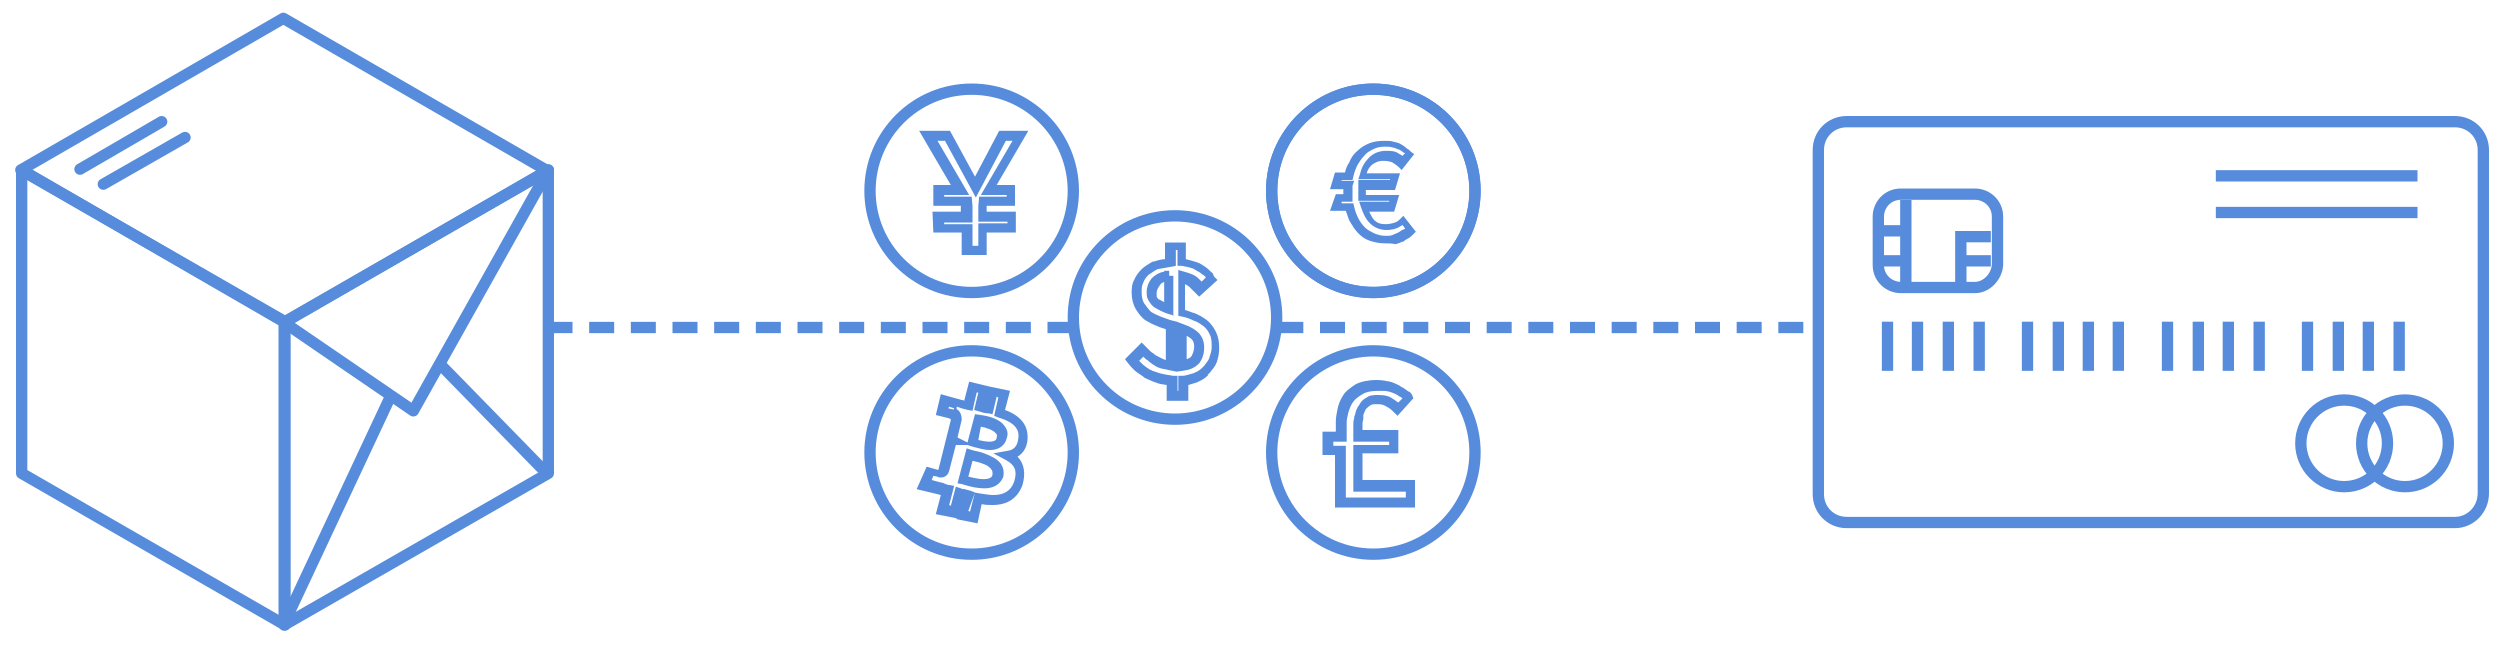
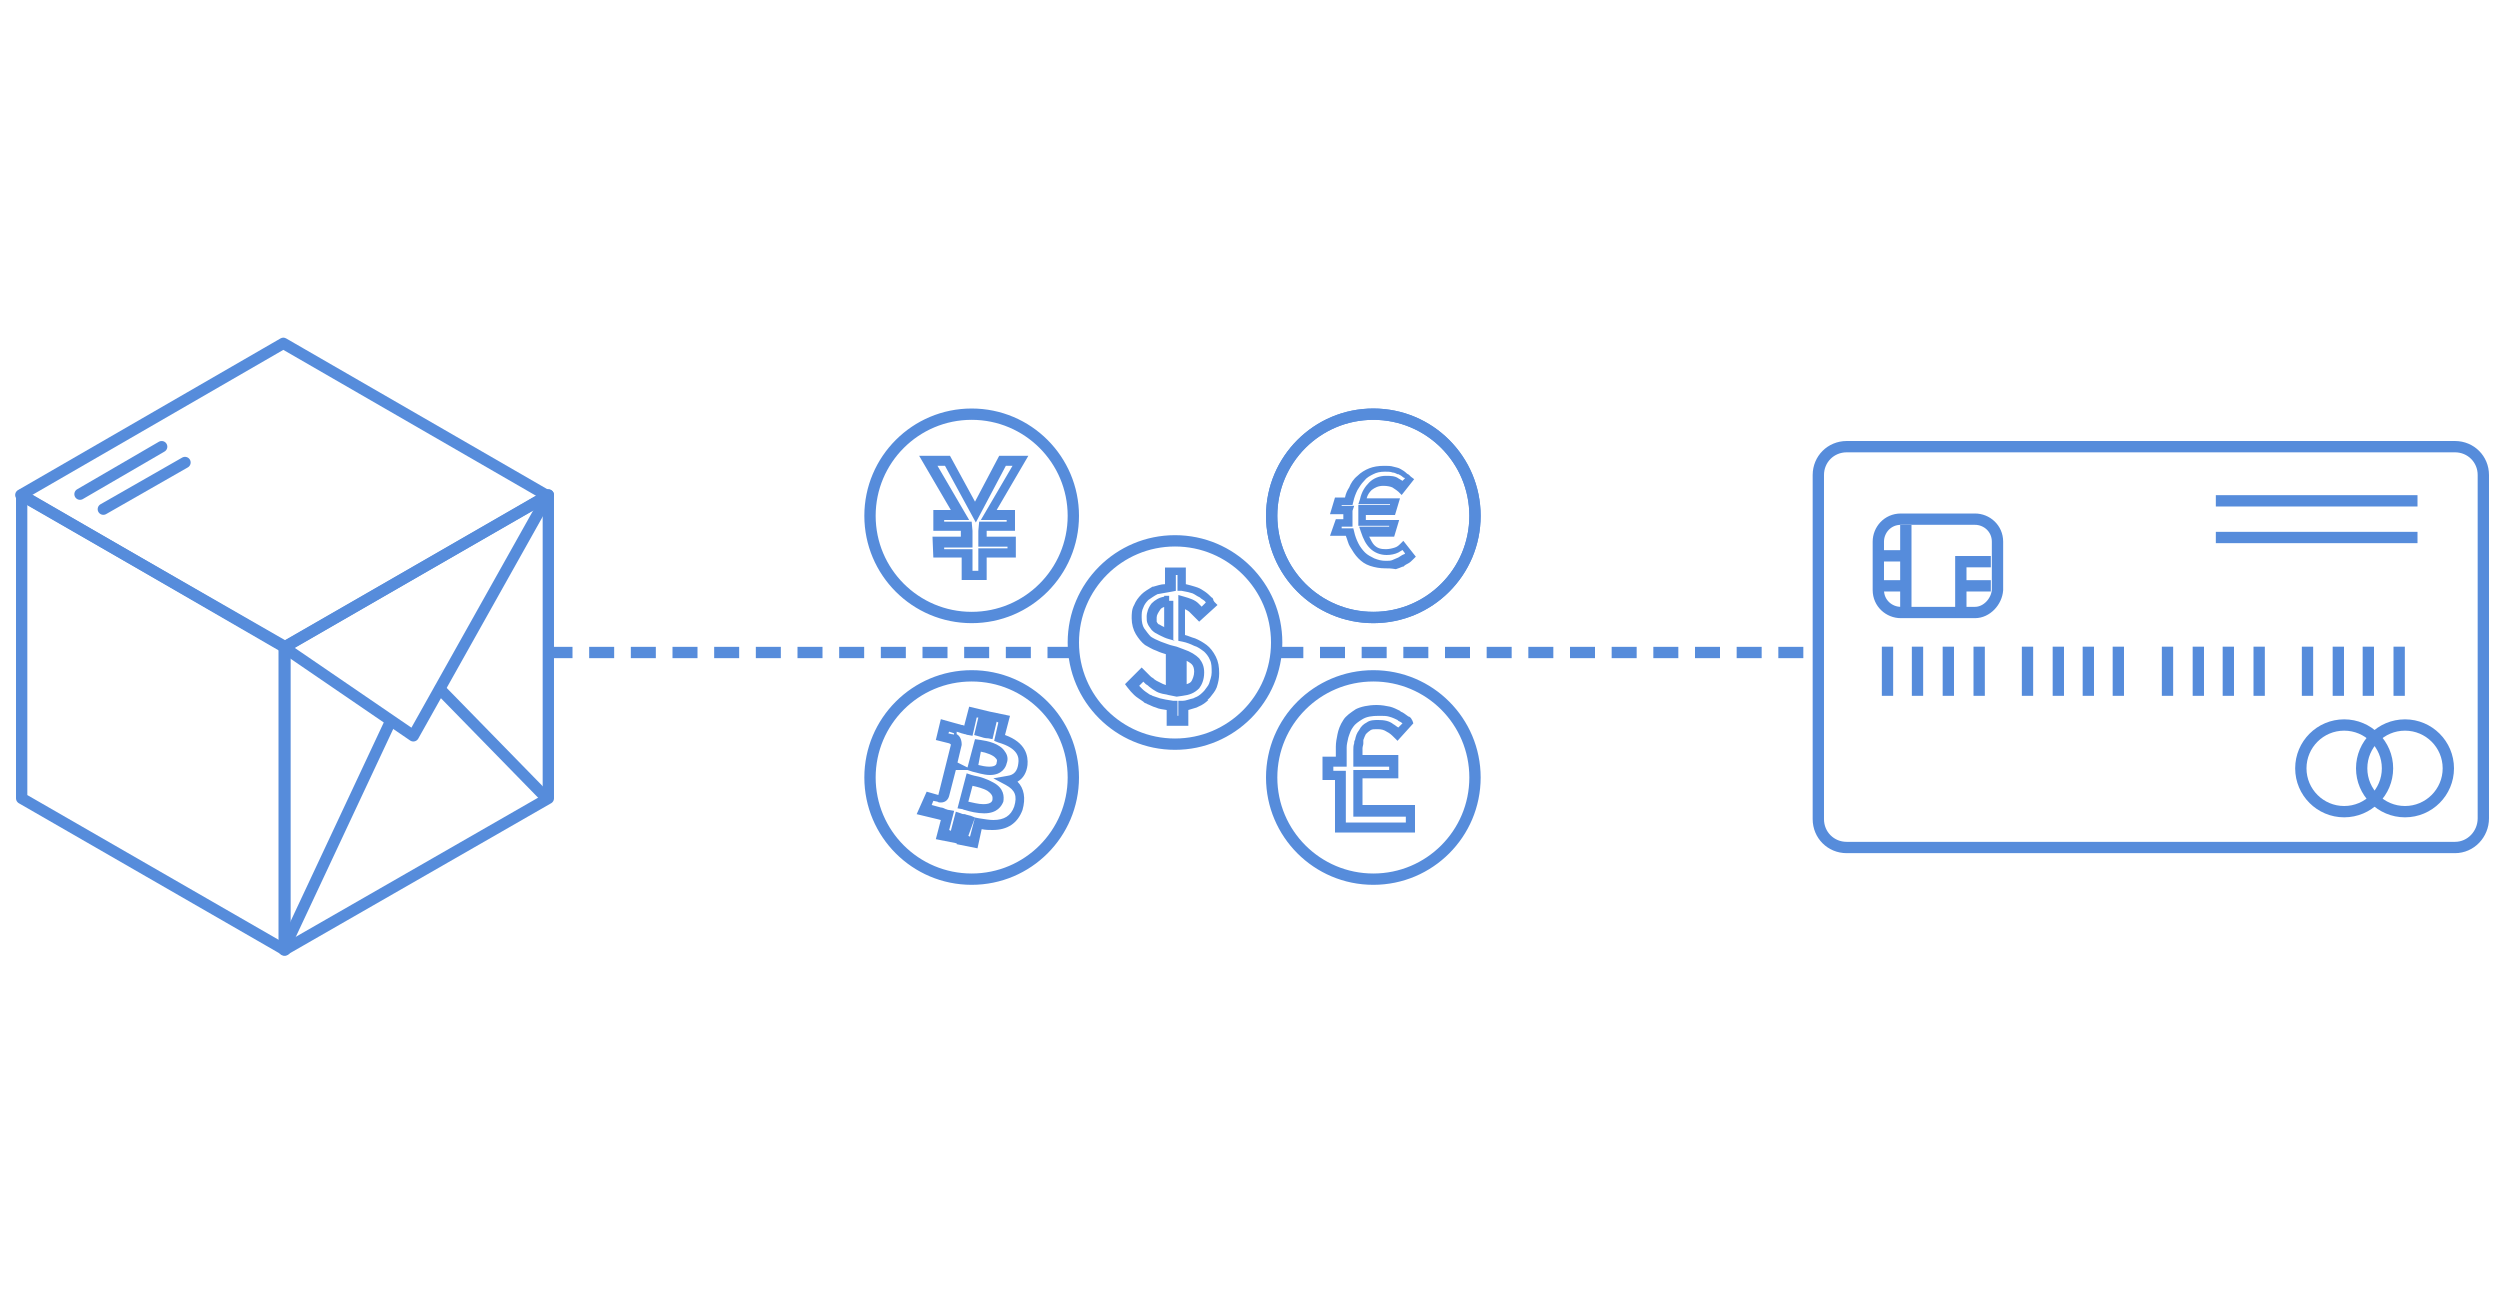
- <svg xmlns="http://www.w3.org/2000/svg" version="1.1" id="Layer_1" x="0px" y="0px" width="300px" height="78px" viewBox="-149 262 300 78" enable-background="new -149 262 300 78" xml:space="preserve">
+ <svg xmlns="http://www.w3.org/2000/svg" version="1.1" id="Layer_1" x="0px" y="0px" width="150px" height="78px" viewBox="-149 262 300 78" enable-background="new -149 262 300 78" xml:space="preserve">
  <g id="New_Symbol_1_1_">
</g>
  <g>
    <g>
      <g>
        <path fill="#568CDB" d="M-31.7,324.8l-2.5-0.5l0-0.1l-2.5-0.5l0.6-2.3c-0.1,0-0.3-0.1-0.4-0.1l-2.5-0.6l1.2-2.7l1.4,0.4l1.5-6     c0-0.1,0-0.1-0.2-0.2l-1.6-0.4l0.6-2.5l2.5,0.7c0.1,0,0.2,0,0.3,0.1l0.6-2.3l2.5,0.6l0,0l2.4,0.5l-0.6,2.3     c2.5,0.9,2.8,2.5,2.7,3.6c-0.1,0.9-0.5,1.6-1.2,2c0.8,0.8,1,2,0.6,3.4c-0.6,1.6-1.8,2.4-3.6,2.4l0,0c-0.4,0-0.8,0-1.3-0.1     L-31.7,324.8z M-32.8,323.3l0.2,0.1l0.6-2.3l0.5,0.1c0.7,0.1,1.2,0.2,1.7,0.2c1.3,0,2.1-0.5,2.5-1.6c0.4-1.3,0.1-2-1-2.6     l-1.5-0.8l1.7-0.3c0.8-0.1,1.2-0.6,1.3-1.5c0.1-0.7,0-1.8-2.4-2.5l-0.5-0.2l0.5-2.2l-0.2-0.1l-0.5,2.1l-0.5-0.1     c-0.4,0-0.7-0.1-1-0.2l-0.7-0.2l0.5-2.1l-0.2,0l-0.5,2.2l-0.5-0.1c-0.2,0-0.3-0.1-0.4-0.1c-0.1,0-0.3-0.1-0.4-0.1l-0.6-0.2v0.3     c0.4,0.2,0.6,0.7,0.6,1.2l0,0.1l-0.5,2.1l1.2,0.6l0.9-3.4l0.7,0.1c0.7,0.1,2.3,0.4,2.9,1.4c0.3,0.4,0.4,0.9,0.2,1.4     c-0.1,0.5-0.6,1.4-2,1.4c-0.8,0-1.6-0.3-2.1-0.4l-0.6-0.2h-1.4l-0.8,3.1c-0.1,0.4-0.4,0.8-1,0.8c-0.1,0-0.3,0-0.4-0.1l-0.5-0.1     l-0.2,0.5l1.1,0.3c0.2,0,0.4,0.1,0.6,0.2c0.1,0,0.2,0.1,0.4,0.1l0.6,0.1l-0.6,2.3l0.2,0.1l0.6-2.3l0.6,0.2     c0.2,0.1,0.3,0.1,0.5,0.1c0.2,0.1,0.4,0.1,0.7,0.2l0.5,0.2L-32.8,323.3z M-31.6,314.8c0.4,0.1,0.9,0.2,1.3,0.2     c0.8,0,0.9-0.3,0.9-0.5c0.1-0.3,0-0.4-0.1-0.5c-0.3-0.4-1.2-0.7-1.8-0.8L-31.6,314.8z M-35.2,311l0.4,0.1c0.1,0,0.2,0,0.2,0.1     l0.1-0.2l-0.6-0.2L-35.2,311z M-30.9,320.6c-0.8,0-1.7-0.2-2.3-0.4c-0.1,0-0.3-0.1-0.3-0.1l-0.6-0.1l1.1-4.2l0.6,0.2     c0.1,0,0.3,0.1,0.4,0.1c0.6,0.1,1.5,0.4,2.2,0.8c1.3,0.7,1.3,1.7,1.2,2.3C-28.8,319.7-29.3,320.6-30.9,320.6z M-32.8,319.2     c0.5,0.1,1.2,0.3,1.8,0.3c1,0,1.1-0.4,1.1-0.6c0-0.2,0.1-0.5-0.6-1c-0.5-0.3-1.3-0.5-1.8-0.6L-32.8,319.2z" />
      </g>
    </g>
  </g>
  <circle fill="none" stroke="#568CDB" stroke-width="1.358" cx="-32.4" cy="316.3" r="12.2" />
  <g>
    <g>
      <path fill="#568CDB" d="M20.8,322.9h-9.6v-6.3H9.7v-2.8h1.6v-1.2c0-0.5,0.1-1,0.2-1.5c0.1-0.5,0.3-1.1,0.7-1.7    c0.3-0.5,0.9-0.9,1.5-1.3c0.6-0.3,1.5-0.5,2.5-0.5c0.6,0,1.1,0.1,1.6,0.2c0.4,0.1,0.8,0.3,1.2,0.5l0.1,0.1    c0.3,0.1,0.5,0.3,0.8,0.5c0,0,0.1,0.1,0.2,0.1c0.2,0.1,0.3,0.3,0.4,0.5l0.1,0.3l-1.9,2.1l-0.4-0.4c-0.3-0.3-0.5-0.5-0.9-0.7    c-0.3-0.2-0.6-0.3-1.1-0.3c-0.4,0-0.6,0-0.8,0.1c-0.3,0.2-0.4,0.3-0.5,0.4l-0.1,0.1c-0.1,0.2-0.2,0.4-0.3,0.7c0,0.1,0,0.2,0,0.4    c0,0.2-0.1,0.4-0.1,0.6v0.8h4.3v2.8h-4.3v3.2h6.3V322.9z M12.4,321.7h7.3V321h-6.3v-5.6h4.3V315h-4.3v-2c0-0.3,0-0.5,0.1-0.8    c0-0.1,0-0.3,0.1-0.4c0.1-0.5,0.2-0.8,0.5-1.2c0.2-0.4,0.5-0.7,0.9-0.9c0.4-0.3,0.9-0.3,1.4-0.3c0.7,0,1.3,0.1,1.8,0.5    c0.2,0.1,0.4,0.3,0.6,0.4l0.5-0.5c0,0,0,0,0,0c-0.1-0.1-0.3-0.2-0.5-0.3l-0.1-0.1c-0.2-0.1-0.6-0.3-1-0.4    c-0.3-0.1-0.7-0.1-1.2-0.1c-0.9,0-1.5,0.1-2,0.4c-0.5,0.3-0.9,0.6-1.1,0.9c-0.3,0.4-0.4,0.7-0.6,1.3c-0.1,0.5-0.2,0.8-0.2,1.2v2.3    h-1.6v0.5l1.5,0l0,1.2l0,0V321.7z" />
    </g>
  </g>
  <circle fill="none" stroke="#568CDB" stroke-width="1.358" cx="15.8" cy="316.3" r="12.2" />
  <g>
    <g>
      <path fill="#568CDB" d="M-30.5,292.6h-3.1v-2.7h-3.4l-0.1-2.5h3.4v-0.7H-37v-2.5h2.1l-3.8-6.5h3.7l3,5.5l2.9-5.5h3.5l-3.8,6.5h2.2    v2.5l-3.4,0l0,0.7h3.5v2.5h-3.5V292.6z M-32.4,291.5h0.8v-2.7h3.5v-0.2h-3.5v-1.9l0.1-1.1h3.3v-0.2h-3.1l3.8-6.5h-0.8l-3.6,6.8    l-3.7-6.8h-0.9l3.8,6.5h-3v0.2h3.3l0.1,1.1l0,2h-3.4l0,0.2h3.4V291.5z" />
    </g>
  </g>
  <circle fill="none" stroke="#568CDB" stroke-width="1.358" cx="-32.4" cy="284.9" r="12.2" />
  <g>
    <g>
      <path fill="#568CDB" d="M17.2,291.2c-0.6,0-1.2-0.1-1.8-0.3c-0.6-0.2-1-0.5-1.4-0.9c-0.4-0.4-0.7-0.9-1-1.4    c-0.2-0.3-0.3-0.8-0.5-1.3h-1.9l0.7-2h0.9v-0.6h-1.6l0.6-2h1.2c0.1-0.5,0.3-0.9,0.5-1.2c0.2-0.5,0.5-1,1-1.4    c0.4-0.4,0.9-0.7,1.4-0.9c0.5-0.2,1.1-0.3,1.8-0.3c0.4,0,0.8,0,1.1,0.1c0.3,0.1,0.6,0.1,0.9,0.3c0.2,0.1,0.5,0.3,0.7,0.5    c0.1,0.1,0.2,0.1,0.3,0.2c0.1,0.1,0.1,0.1,0.2,0.2l0.4,0.3l-1.5,1.9l-0.4-0.4c-0.1-0.1-0.4-0.3-0.7-0.5c-0.2-0.1-0.6-0.2-1.1-0.2    c-0.6,0-1,0.2-1.4,0.5c-0.3,0.3-0.5,0.6-0.6,1H19l-0.6,2h-3.5v0.6h4l-0.6,2h-3c0.2,0.4,0.4,0.8,0.6,1c0.4,0.4,0.8,0.5,1.4,0.5    c0.4,0,0.8-0.1,1.1-0.2c0.3-0.1,0.5-0.3,0.6-0.4l0.4-0.4l1.5,1.9l-0.3,0.3c-0.2,0.2-0.4,0.4-0.6,0.5c-0.2,0.1-0.4,0.2-0.6,0.4    l-0.1,0c-0.2,0.1-0.5,0.2-0.8,0.3C17.9,291.2,17.6,291.2,17.2,291.2z M12,286.4h1.4l0.1,0.4c0.1,0.5,0.3,1,0.5,1.4    c0.2,0.4,0.5,0.8,0.8,1.1c0.3,0.3,0.7,0.5,1.1,0.7c0.5,0.2,0.9,0.3,1.4,0.3c0.3,0,0.6,0,0.8-0.1c0.2-0.1,0.5-0.2,0.7-0.3    c0.2-0.1,0.4-0.3,0.7-0.4c0,0,0.1,0,0.1-0.1l-0.3-0.4c-0.2,0.1-0.3,0.2-0.5,0.3c-0.4,0.2-0.9,0.3-1.4,0.3c-0.8,0-1.5-0.3-2-0.8    c-0.5-0.5-0.8-1.1-1.1-2l-0.2-0.6h3.6l0-0.1h-3.7v-2.5h3.8l0-0.1h-3.8l0.2-0.6c0.2-0.9,0.6-1.5,1.1-2c0.5-0.5,1.2-0.8,2-0.8    c0.5,0,1.1,0,1.5,0.3c0.2,0.1,0.3,0.2,0.5,0.3l0.3-0.3c0,0-0.1-0.1-0.2-0.1c-0.2-0.2-0.4-0.3-0.6-0.4l-0.1,0    c-0.2-0.1-0.4-0.2-0.6-0.2c-0.2-0.1-0.6-0.1-0.9-0.1c-0.6,0-1,0.1-1.4,0.3c-0.4,0.2-0.8,0.4-1.1,0.8c-0.4,0.4-0.6,0.8-0.8,1.1    c-0.2,0.4-0.4,0.9-0.5,1.4l-0.1,0.4H12l0,0.1h1.5l-0.2,0.6c0,0,0,0.1,0,0.2v0.8c0,0.1,0,0.1,0,0.2c0,0.1,0,0.2,0,0.2v0.5H12    L12,286.4z" />
    </g>
  </g>
  <circle fill="none" stroke="#568CDB" stroke-width="1.358" cx="15.8" cy="284.9" r="12.2" />
  <circle fill="none" stroke="#568CDB" stroke-width="1.358" cx="15.8" cy="284.9" r="12.2" />
  <g>
    <g>
      <path fill="#568CDB" d="M-6.5,310.1H-9v-1.9c-0.5-0.1-0.9-0.1-1.3-0.3c-0.4-0.1-0.7-0.3-1-0.4c-0.1-0.1-0.3-0.1-0.4-0.2l-0.1-0.1    c-0.4-0.3-0.8-0.5-1.1-0.8c-0.3-0.3-0.5-0.5-0.8-0.9l-0.3-0.4l2-2l0.4,0.4c0.1,0.1,0.1,0.1,0.2,0.2c0.1,0.1,0.3,0.3,0.4,0.4    c0.1,0.1,0.2,0.2,0.4,0.3c0.1,0.1,0.2,0.2,0.4,0.3c0.2,0.1,0.4,0.2,0.8,0.4c0.1,0,0.2,0.1,0.3,0.1v-3.7c-0.3-0.1-0.7-0.2-1.1-0.4    c-0.6-0.2-1-0.5-1.4-0.7c-0.4-0.3-0.8-0.8-1.1-1.3c-0.3-0.5-0.5-1.2-0.5-1.9c0-0.5,0-1.1,0.3-1.6c0.2-0.5,0.5-0.9,0.9-1.3    c0.3-0.3,0.8-0.6,1.3-0.9l0.1,0c0.4-0.1,0.9-0.3,1.4-0.3v-2h2.5v2c0.4,0.1,0.8,0.2,1.1,0.3l0.3,0.1c0.3,0.1,0.6,0.3,0.9,0.5    c0.3,0.2,0.6,0.5,0.8,0.7c0.1,0,0.2,0.2,0.2,0.3c0,0.1,0.1,0.1,0.1,0.2l0.4,0.4l-2.2,2l-1.2-1.2c-0.1-0.1-0.3-0.2-0.5-0.3v3.1    c0.4,0.1,0.8,0.3,1.2,0.4c0.5,0.2,1,0.5,1.4,0.8c0.4,0.3,0.8,0.8,1.1,1.4c0.3,0.6,0.4,1.2,0.4,2c0,0.6-0.1,1.1-0.3,1.7    c-0.2,0.5-0.5,0.8-0.8,1.2l-0.3,0.3L-4,307c-0.3,0.3-0.7,0.6-1.2,0.8l-0.2,0.1c-0.3,0.1-0.7,0.2-1,0.3V310.1z M-7.8,308.9h0.2    v-1.8l0.5,0c0.4,0,0.8-0.2,1.3-0.3l0.2-0.1c0.3-0.1,0.6-0.3,0.9-0.6l0.1-0.1l0.1-0.1c0.2-0.3,0.5-0.6,0.6-0.9    c0.1-0.4,0.3-0.8,0.3-1.3c0-0.6,0-1.1-0.2-1.5c-0.2-0.5-0.5-0.8-0.7-1c-0.4-0.3-0.8-0.6-1.2-0.7c-0.4-0.2-0.9-0.4-1.4-0.5    l-0.5-0.1v-5.5l0.7,0.2c0.7,0.2,1.3,0.4,1.7,0.8l0.4,0.4l0.5-0.5c0,0,0,0,0,0c-0.1-0.2-0.3-0.3-0.6-0.5l-0.1-0.1    c-0.2-0.1-0.4-0.2-0.7-0.4l-0.2-0.1c-0.3-0.1-0.7-0.2-1.3-0.3l-0.5,0V292h-0.2v1.9l-0.5,0.1c-0.6,0.1-1.2,0.2-1.7,0.3    c-0.4,0.2-0.8,0.5-1.1,0.7c-0.3,0.3-0.5,0.6-0.6,0.9c-0.2,0.4-0.2,0.7-0.2,1.2c0,0.5,0.1,1,0.3,1.3c0.3,0.4,0.5,0.7,0.8,1    c0.3,0.2,0.7,0.4,1.2,0.6c0.6,0.2,1,0.4,1.5,0.5l0.4,0.1v6l-1-0.2c-0.3-0.1-0.6-0.1-0.9-0.2c-0.4-0.1-0.7-0.3-1-0.5    c-0.1-0.1-0.3-0.2-0.4-0.3c-0.1-0.1-0.2-0.2-0.4-0.3c-0.1-0.1-0.2-0.2-0.3-0.3l-0.5,0.5c0.1,0.1,0.2,0.2,0.3,0.3l0.1,0.1    c0.2,0.2,0.5,0.4,0.8,0.6c0.1,0.1,0.3,0.1,0.4,0.2c0.3,0.1,0.6,0.2,0.9,0.3c0.4,0.1,0.9,0.2,1.6,0.3l0.5,0V308.9z M-7.8,306.6v-6    l0.8,0.3c0.9,0.3,1.5,0.7,1.9,1.1c0.4,0.5,0.6,1,0.6,1.7c0,0.9-0.3,1.5-0.6,1.9c-0.6,0.6-1.2,0.8-2,0.9L-7.8,306.6z M-6.6,302.3    v2.8c0.3-0.1,0.5-0.2,0.6-0.4c0.1-0.2,0.3-0.6,0.3-1.1c0-0.4-0.1-0.7-0.3-0.9C-6,302.7-6.2,302.5-6.6,302.3z M-8,299.9l-0.7-0.2    c-0.4-0.1-0.8-0.3-1-0.4l-0.2-0.1c-0.4-0.2-0.6-0.3-0.9-0.6c-0.2-0.3-0.4-0.5-0.5-0.8c-0.1-0.2-0.1-0.5-0.1-0.8    c0-0.5,0.2-1.1,0.6-1.6c0.4-0.4,0.9-0.7,1.5-0.8v-0.1l0.6,0l0,0.6l0.5,0V299.9z M-9.2,295.8c-0.3,0.1-0.5,0.2-0.6,0.4    c-0.2,0.3-0.4,0.6-0.4,0.9c0,0.2,0,0.4,0,0.5c0,0,0.1,0.2,0.2,0.3c0.1,0,0.2,0.1,0.4,0.2l0.2,0.1c0,0,0.1,0,0.1,0.1V295.8z" />
    </g>
  </g>
  <circle fill="none" stroke="#568CDB" stroke-width="1.358" cx="-8" cy="300.1" r="12.2" />
  <line fill="none" stroke="#568CDB" stroke-width="1.358" stroke-dasharray="3,2" x1="4.4" y1="301.3" x2="68" y2="301.3" />
  <line fill="none" stroke="#568CDB" stroke-width="1.358" stroke-dasharray="3,2" x1="-83.3" y1="301.3" x2="-20.5" y2="301.3" />
  <g>
    <path fill="none" stroke="#568CDB" stroke-width="1.358" d="M145.6,324.7h-73c-1.9,0-3.4-1.5-3.4-3.4V280c0-1.9,1.5-3.4,3.4-3.4h73   c1.9,0,3.4,1.5,3.4,3.4v41.2C149,323.1,147.5,324.7,145.6,324.7z" />
    <g>
      <path fill="none" stroke="#568CDB" stroke-width="1.358" d="M88,296.5h-8.9c-1.4,0-2.7-1.1-2.7-2.7V288c0-1.4,1.1-2.7,2.7-2.7H88    c1.4,0,2.7,1.1,2.7,2.7v5.8C90.6,295.2,89.4,296.5,88,296.5z" />
      <circle fill="none" stroke="#568CDB" stroke-width="1.358" cx="132.3" cy="315.2" r="5.2" />
      <circle fill="none" stroke="#568CDB" stroke-width="1.358" cx="139.6" cy="315.2" r="5.2" />
      <g>
        <g>
          <line fill="none" stroke="#568CDB" stroke-width="1.358" x1="77.5" y1="300.6" x2="77.5" y2="306.5" />
          <line fill="none" stroke="#568CDB" stroke-width="1.358" x1="81.1" y1="300.6" x2="81.1" y2="306.5" />
          <line fill="none" stroke="#568CDB" stroke-width="1.358" x1="84.8" y1="300.6" x2="84.8" y2="306.5" />
          <line fill="none" stroke="#568CDB" stroke-width="1.358" x1="88.5" y1="300.6" x2="88.5" y2="306.5" />
        </g>
        <g>
          <line fill="none" stroke="#568CDB" stroke-width="1.358" x1="94.3" y1="300.6" x2="94.3" y2="306.5" />
          <line fill="none" stroke="#568CDB" stroke-width="1.358" x1="98" y1="300.6" x2="98" y2="306.5" />
          <line fill="none" stroke="#568CDB" stroke-width="1.358" x1="101.6" y1="300.6" x2="101.6" y2="306.5" />
          <line fill="none" stroke="#568CDB" stroke-width="1.358" x1="105.2" y1="300.6" x2="105.2" y2="306.5" />
        </g>
        <g>
          <line fill="none" stroke="#568CDB" stroke-width="1.358" x1="111.1" y1="300.6" x2="111.1" y2="306.5" />
          <line fill="none" stroke="#568CDB" stroke-width="1.358" x1="114.8" y1="300.6" x2="114.8" y2="306.5" />
          <line fill="none" stroke="#568CDB" stroke-width="1.358" x1="118.4" y1="300.6" x2="118.4" y2="306.5" />
          <line fill="none" stroke="#568CDB" stroke-width="1.358" x1="122.1" y1="300.6" x2="122.1" y2="306.5" />
        </g>
        <g>
          <line fill="none" stroke="#568CDB" stroke-width="1.358" x1="127.9" y1="300.6" x2="127.9" y2="306.5" />
          <line fill="none" stroke="#568CDB" stroke-width="1.358" x1="131.6" y1="300.6" x2="131.6" y2="306.5" />
          <line fill="none" stroke="#568CDB" stroke-width="1.358" x1="135.2" y1="300.6" x2="135.2" y2="306.5" />
          <line fill="none" stroke="#568CDB" stroke-width="1.358" x1="138.9" y1="300.6" x2="138.9" y2="306.5" />
        </g>
      </g>
      <line fill="none" stroke="#568CDB" stroke-width="1.358" x1="79.7" y1="286" x2="79.7" y2="297" />
      <polyline fill="none" stroke="#568CDB" stroke-width="1.358" points="86.3,297 86.3,290.4 89.9,290.4   " />
      <line fill="none" stroke="#568CDB" stroke-width="1.358" x1="79.7" y1="289.7" x2="76" y2="289.7" />
      <line fill="none" stroke="#568CDB" stroke-width="1.358" x1="79.7" y1="293.3" x2="76" y2="293.3" />
      <line fill="none" stroke="#568CDB" stroke-width="1.358" x1="89.9" y1="293.3" x2="86.3" y2="293.3" />
      <line fill="none" stroke="#568CDB" stroke-width="1.358" x1="141.1" y1="283.1" x2="116.9" y2="283.1" />
      <line fill="none" stroke="#568CDB" stroke-width="1.358" x1="141.1" y1="287.5" x2="116.9" y2="287.5" />
    </g>
  </g>
  <g>
    <polygon fill="none" stroke="#568CDB" stroke-width="1.358" stroke-linecap="round" stroke-linejoin="round" points="-114.8,337    -146.4,318.8 -146.4,282.4 -114.8,300.7  " />
    <polygon fill="none" stroke="#568CDB" stroke-width="1.358" stroke-linecap="round" stroke-linejoin="round" points="-114.8,300.6    -146.5,282.4 -115,264.2 -83.3,282.5  " />
    <g>
      <polygon fill="none" stroke="#568CDB" stroke-width="1.358" stroke-linecap="round" stroke-linejoin="round" points="-83.2,318.8     -114.9,337 -114.9,300.7 -83.2,282.4   " />
      <polyline fill="none" stroke="#568CDB" stroke-width="1.358" stroke-linecap="round" stroke-linejoin="round" points="    -114.9,300.7 -99.4,311.3 -83.2,282.4   " />
      <line fill="none" stroke="#568CDB" stroke-width="1.358" stroke-linecap="round" stroke-linejoin="round" x1="-83.5" y1="318.7" x2="-96.2" y2="305.7" />
      <line fill="none" stroke="#568CDB" stroke-width="1.358" stroke-linecap="round" stroke-linejoin="round" x1="-114.9" y1="336.8" x2="-102.2" y2="309.7" />
    </g>
    <line fill="none" stroke="#568CDB" stroke-width="1.358" stroke-linecap="round" stroke-linejoin="round" x1="-139.4" y1="282.3" x2="-129.6" y2="276.6" />
    <line fill="none" stroke="#568CDB" stroke-width="1.358" stroke-linecap="round" stroke-linejoin="round" x1="-136.6" y1="284.1" x2="-126.8" y2="278.5" />
  </g>
  <g id="New_Symbol_2_1_">
</g>
</svg>
